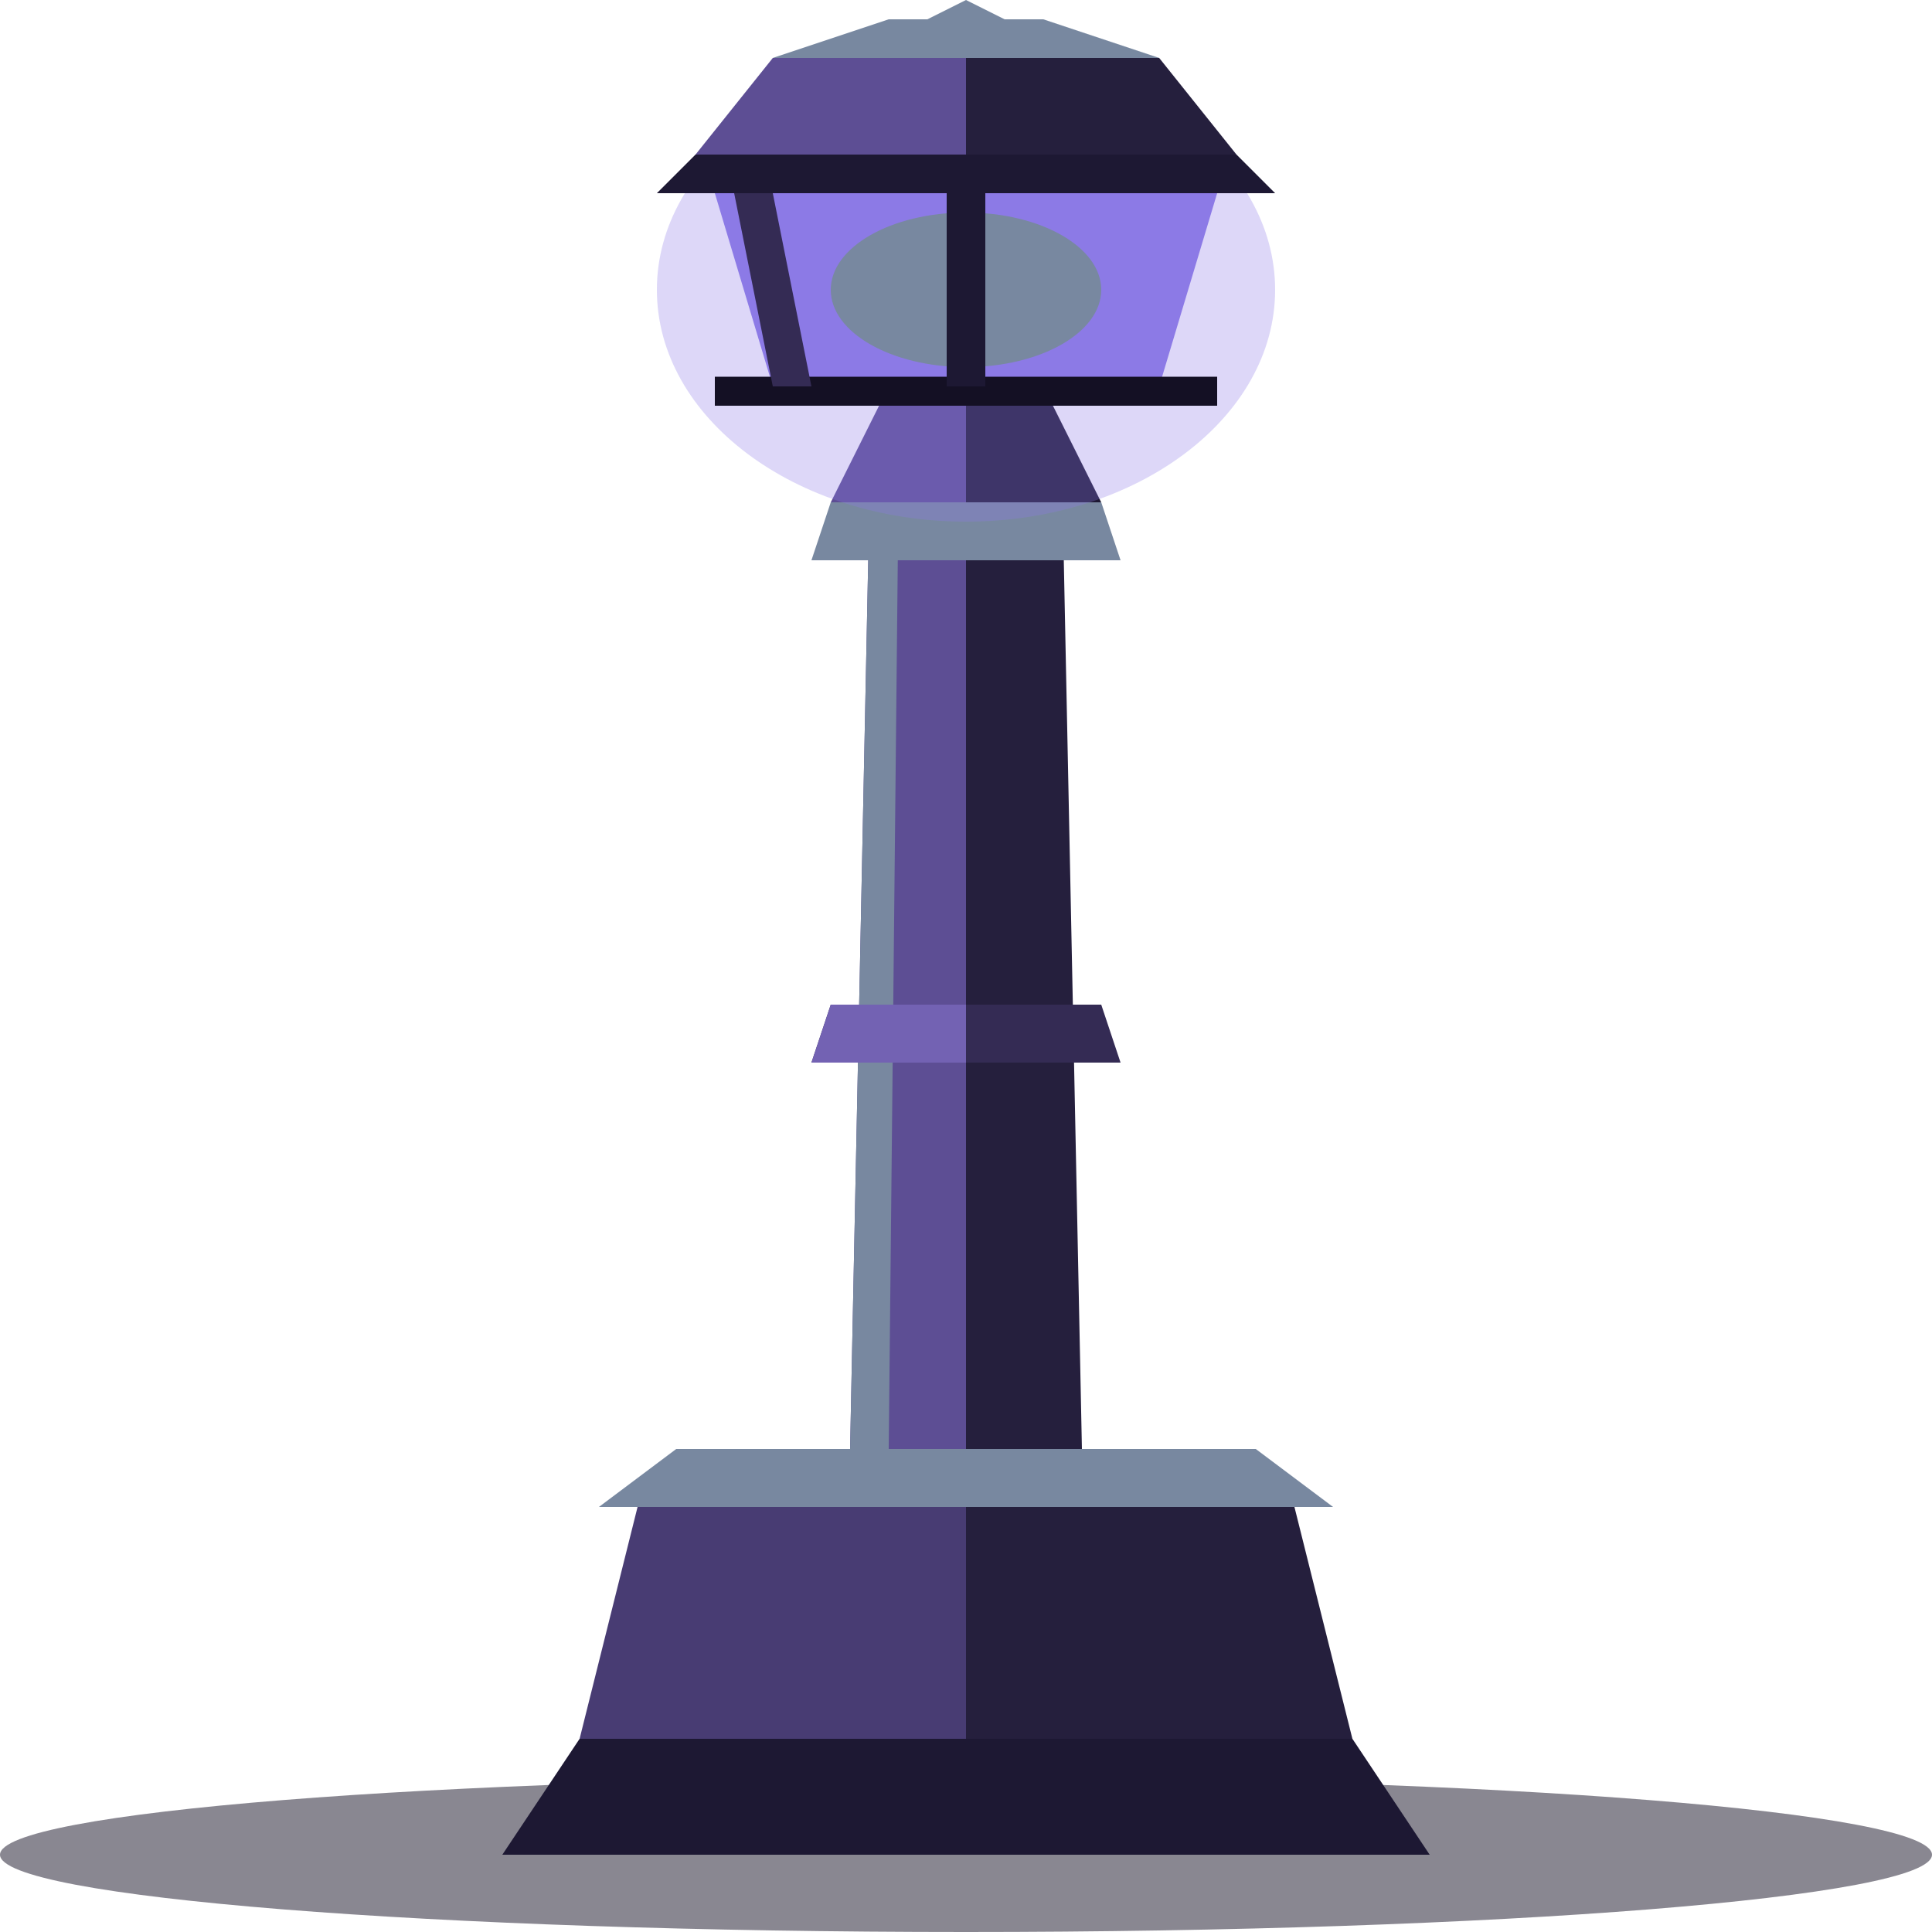
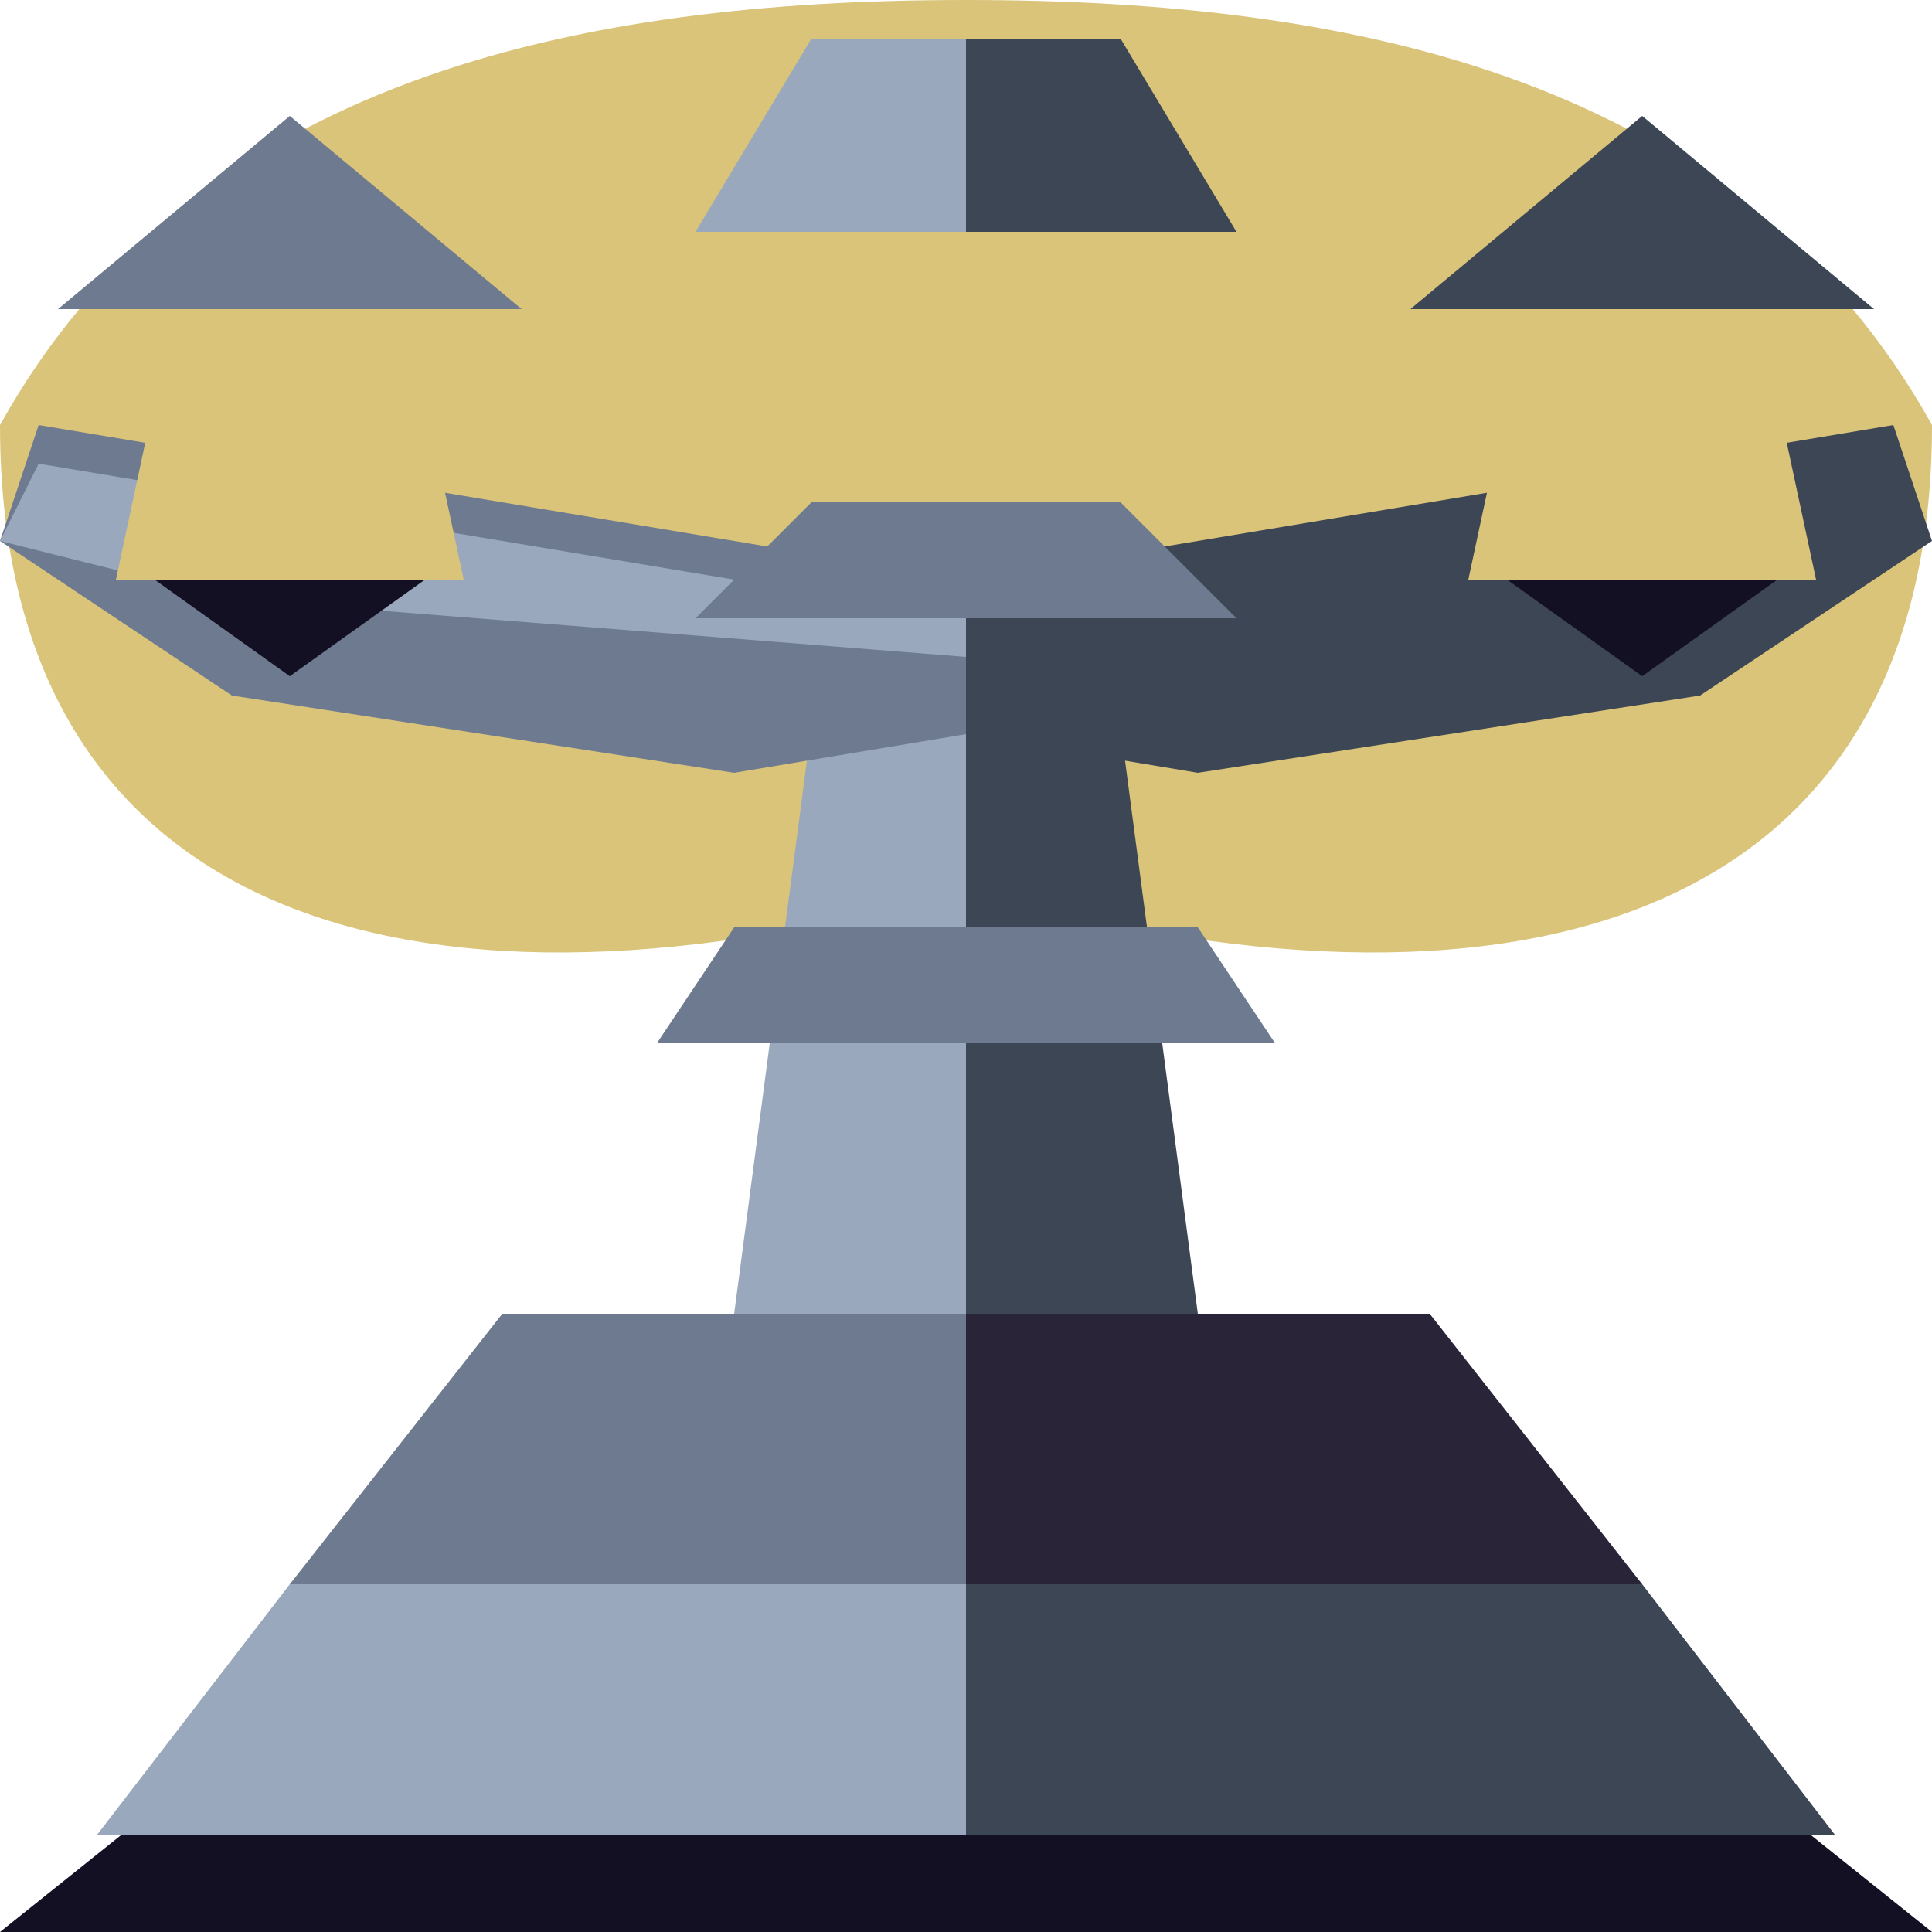
<svg xmlns="http://www.w3.org/2000/svg" viewBox="0 0 100 100">
-   <ellipse cx="50" cy="96" rx="50" ry="4" fill="#141024" opacity="0.5" />
-   <polygon points="26,96 74,96 70,90 30,90" fill="#1d1833" />
-   <polygon points="30,90 50,90 50,78 33,78" fill="#483c73" />
-   <polygon points="50,90 70,90 67,78 50,78" fill="#251f3d" />
-   <polygon points="31,78 69,78 65,75 35,75" fill="#7888a0" />
-   <polygon points="44,75 50,75 50,26 45,26" fill="#5d4e94" />
-   <polygon points="50,75 56,75 55,26 50,26" fill="#251f3d" />
-   <polygon points="44,75 46,75 46.5,26 45,26" fill="#7888a0" />
-   <polygon points="42,55 58,55 57,52 43,52" fill="#342b54" />
-   <polygon points="42,55 50,55 50,52 43,52" fill="#7362b3" />
-   <polygon points="42,29 58,29 57,26 43,26" fill="#7888a0" />
-   <polygon points="43,26 50,26 50,20 46,20" fill="#5d4e94" />
-   <polygon points="50,26 57,26 54,20 50,20" fill="#1d1833" />
-   <ellipse cx="50" cy="15" rx="16" ry="12" fill="#8c7ae6" opacity="0.3" />
-   <polygon points="40,20 60,20 63,10 37,10" fill="#8c7ae6" />
-   <ellipse cx="50" cy="15" rx="7" ry="4" fill="#7888a0" />
-   <polygon points="34,10 66,10 64,8 36,8" fill="#1d1833" />
-   <polygon points="36,8 50,8 50,3 40,3" fill="#5d4e94" />
-   <polygon points="50,8 64,8 60,3 50,3" fill="#251f3d" />
-   <polygon points="40,3 60,3 54,1 46,1" fill="#7888a0" />
-   <polygon points="48,1 52,1 50,0" fill="#7888a0" />
-   <rect x="37" y="19.5" width="26" height="1.5" fill="#141024" />
-   <rect x="49" y="10" width="2" height="10" fill="#1d1833" />
-   <polygon points="38,10 40,10 42,20 40,20" fill="#342b54" />
+   <path d="M0,22 C10,4 30,0 50,0 C70,0 90,4 100,22 C100,48 78,54 50,46 C22,54 0,48 0,22 Z" fill="#d9c47a" />
+   <polygon points="0,100 100,100 90,92 10,92" fill="#141024" />
+   <polygon points="5,95 50,95 50,82 15,82" fill="#9aa8bd" />
+   <polygon points="50,95 95,95 85,82 50,82" fill="#3d4654" />
+   <polygon points="15,82 50,82 50,68 26,68" fill="#6e7a8f" />
+   <polygon points="50,82 85,82 74,68 50,68" fill="#2a2438" />
+   <polygon points="38,68 50,68 50,30 43,30" fill="#9aa8bd" />
+   <polygon points="50,68 62,68 57,30 50,30" fill="#3d4654" />
+   <polygon points="34,54 66,54 62,48 38,48" fill="#6e7a8f" />
+   <polygon points="50,38 50,30 2,22 0,28 12,36 38,40" fill="#6e7a8f" />
+   <polygon points="50,38 50,30 98,22 100,28 88,36 62,40" fill="#3d4654" />
+   <polygon points="50,32 2,24 0,28 12,31 50,34" fill="#9aa8bd" />
+   <polygon points="36,32 64,32 58,26 42,26" fill="#6e7a8f" />
+   <polygon points="40,26 60,26 56,12 44,12" fill="#d9c47a" />
+   <polygon points="36,12 50,12 50,2 42,2" fill="#9aa8bd" />
+   <polygon points="50,12 64,12 58,2 50,2" fill="#3d4654" />
+   <polygon points="6,30 24,30 21,16 9,16" fill="#d9c47a" />
+   <polygon points="3,16 27,16 15,6" fill="#6e7a8f" />
+   <polygon points="8,30 22,30 15,35" fill="#141024" />
+   <polygon points="76,30 94,30 91,16 79,16" fill="#d9c47a" />
+   <polygon points="73,16 97,16 85,6" fill="#3d4654" />
+   <polygon points="78,30 92,30 85,35" fill="#141024" />
</svg>
